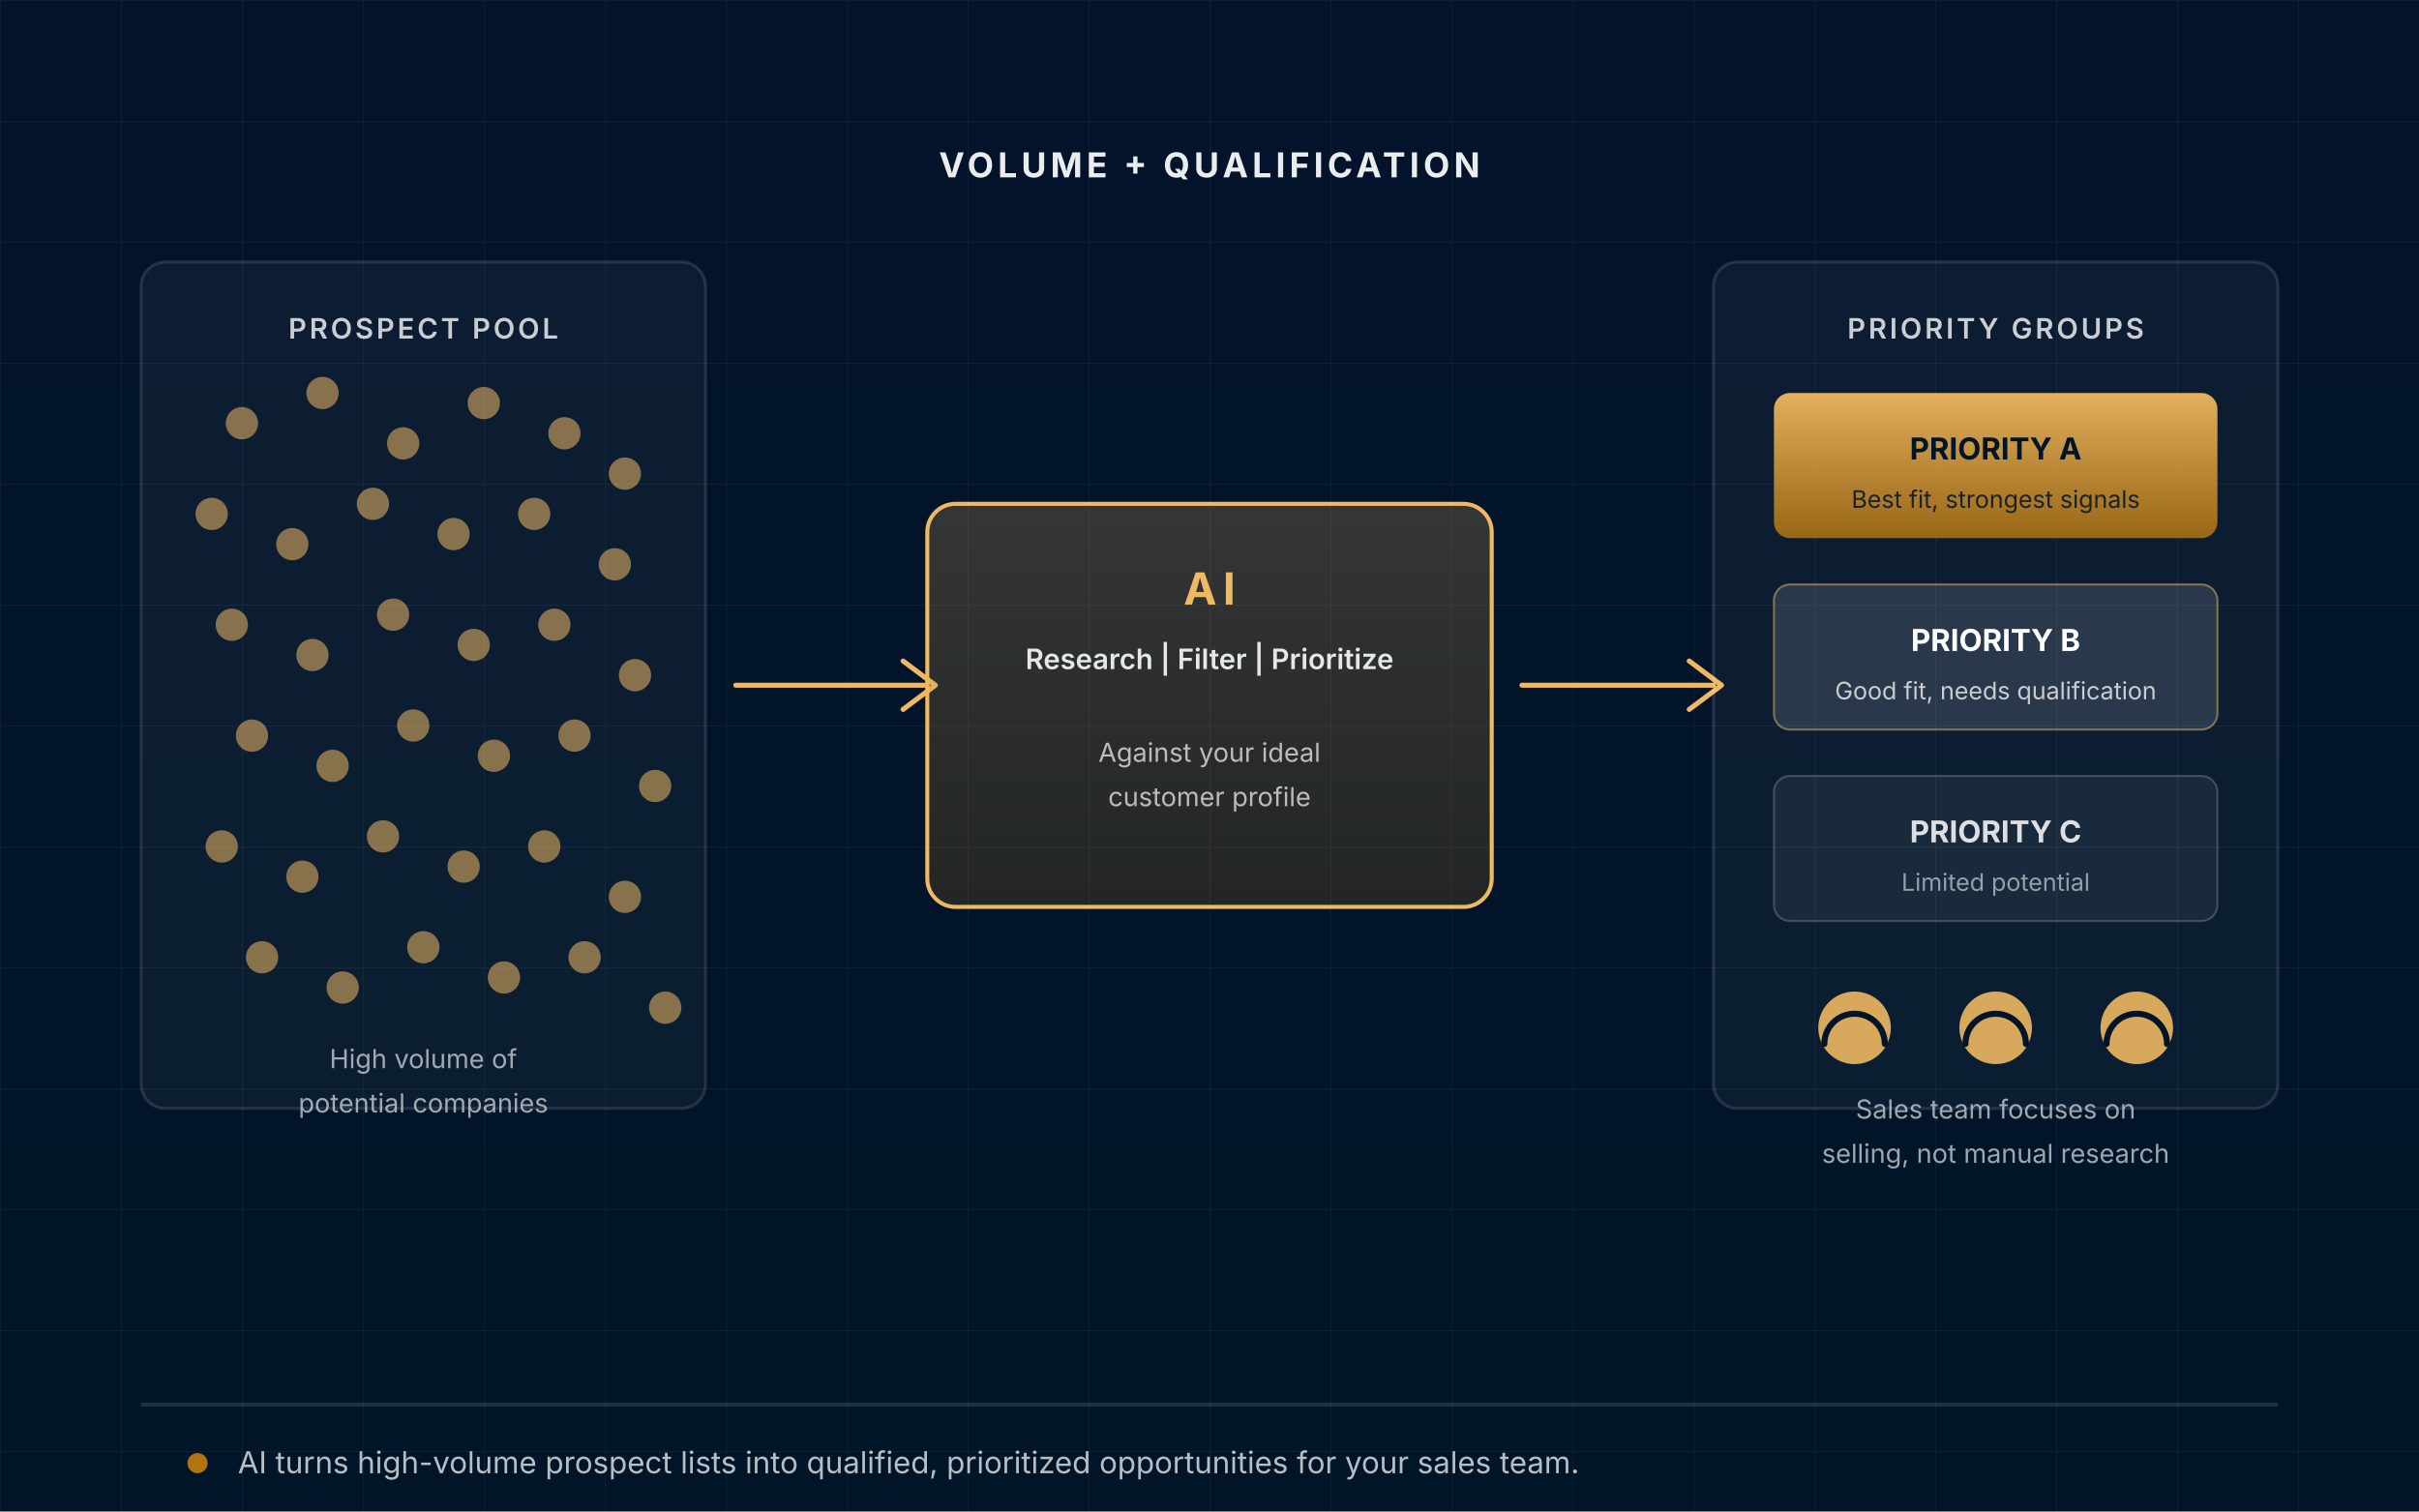
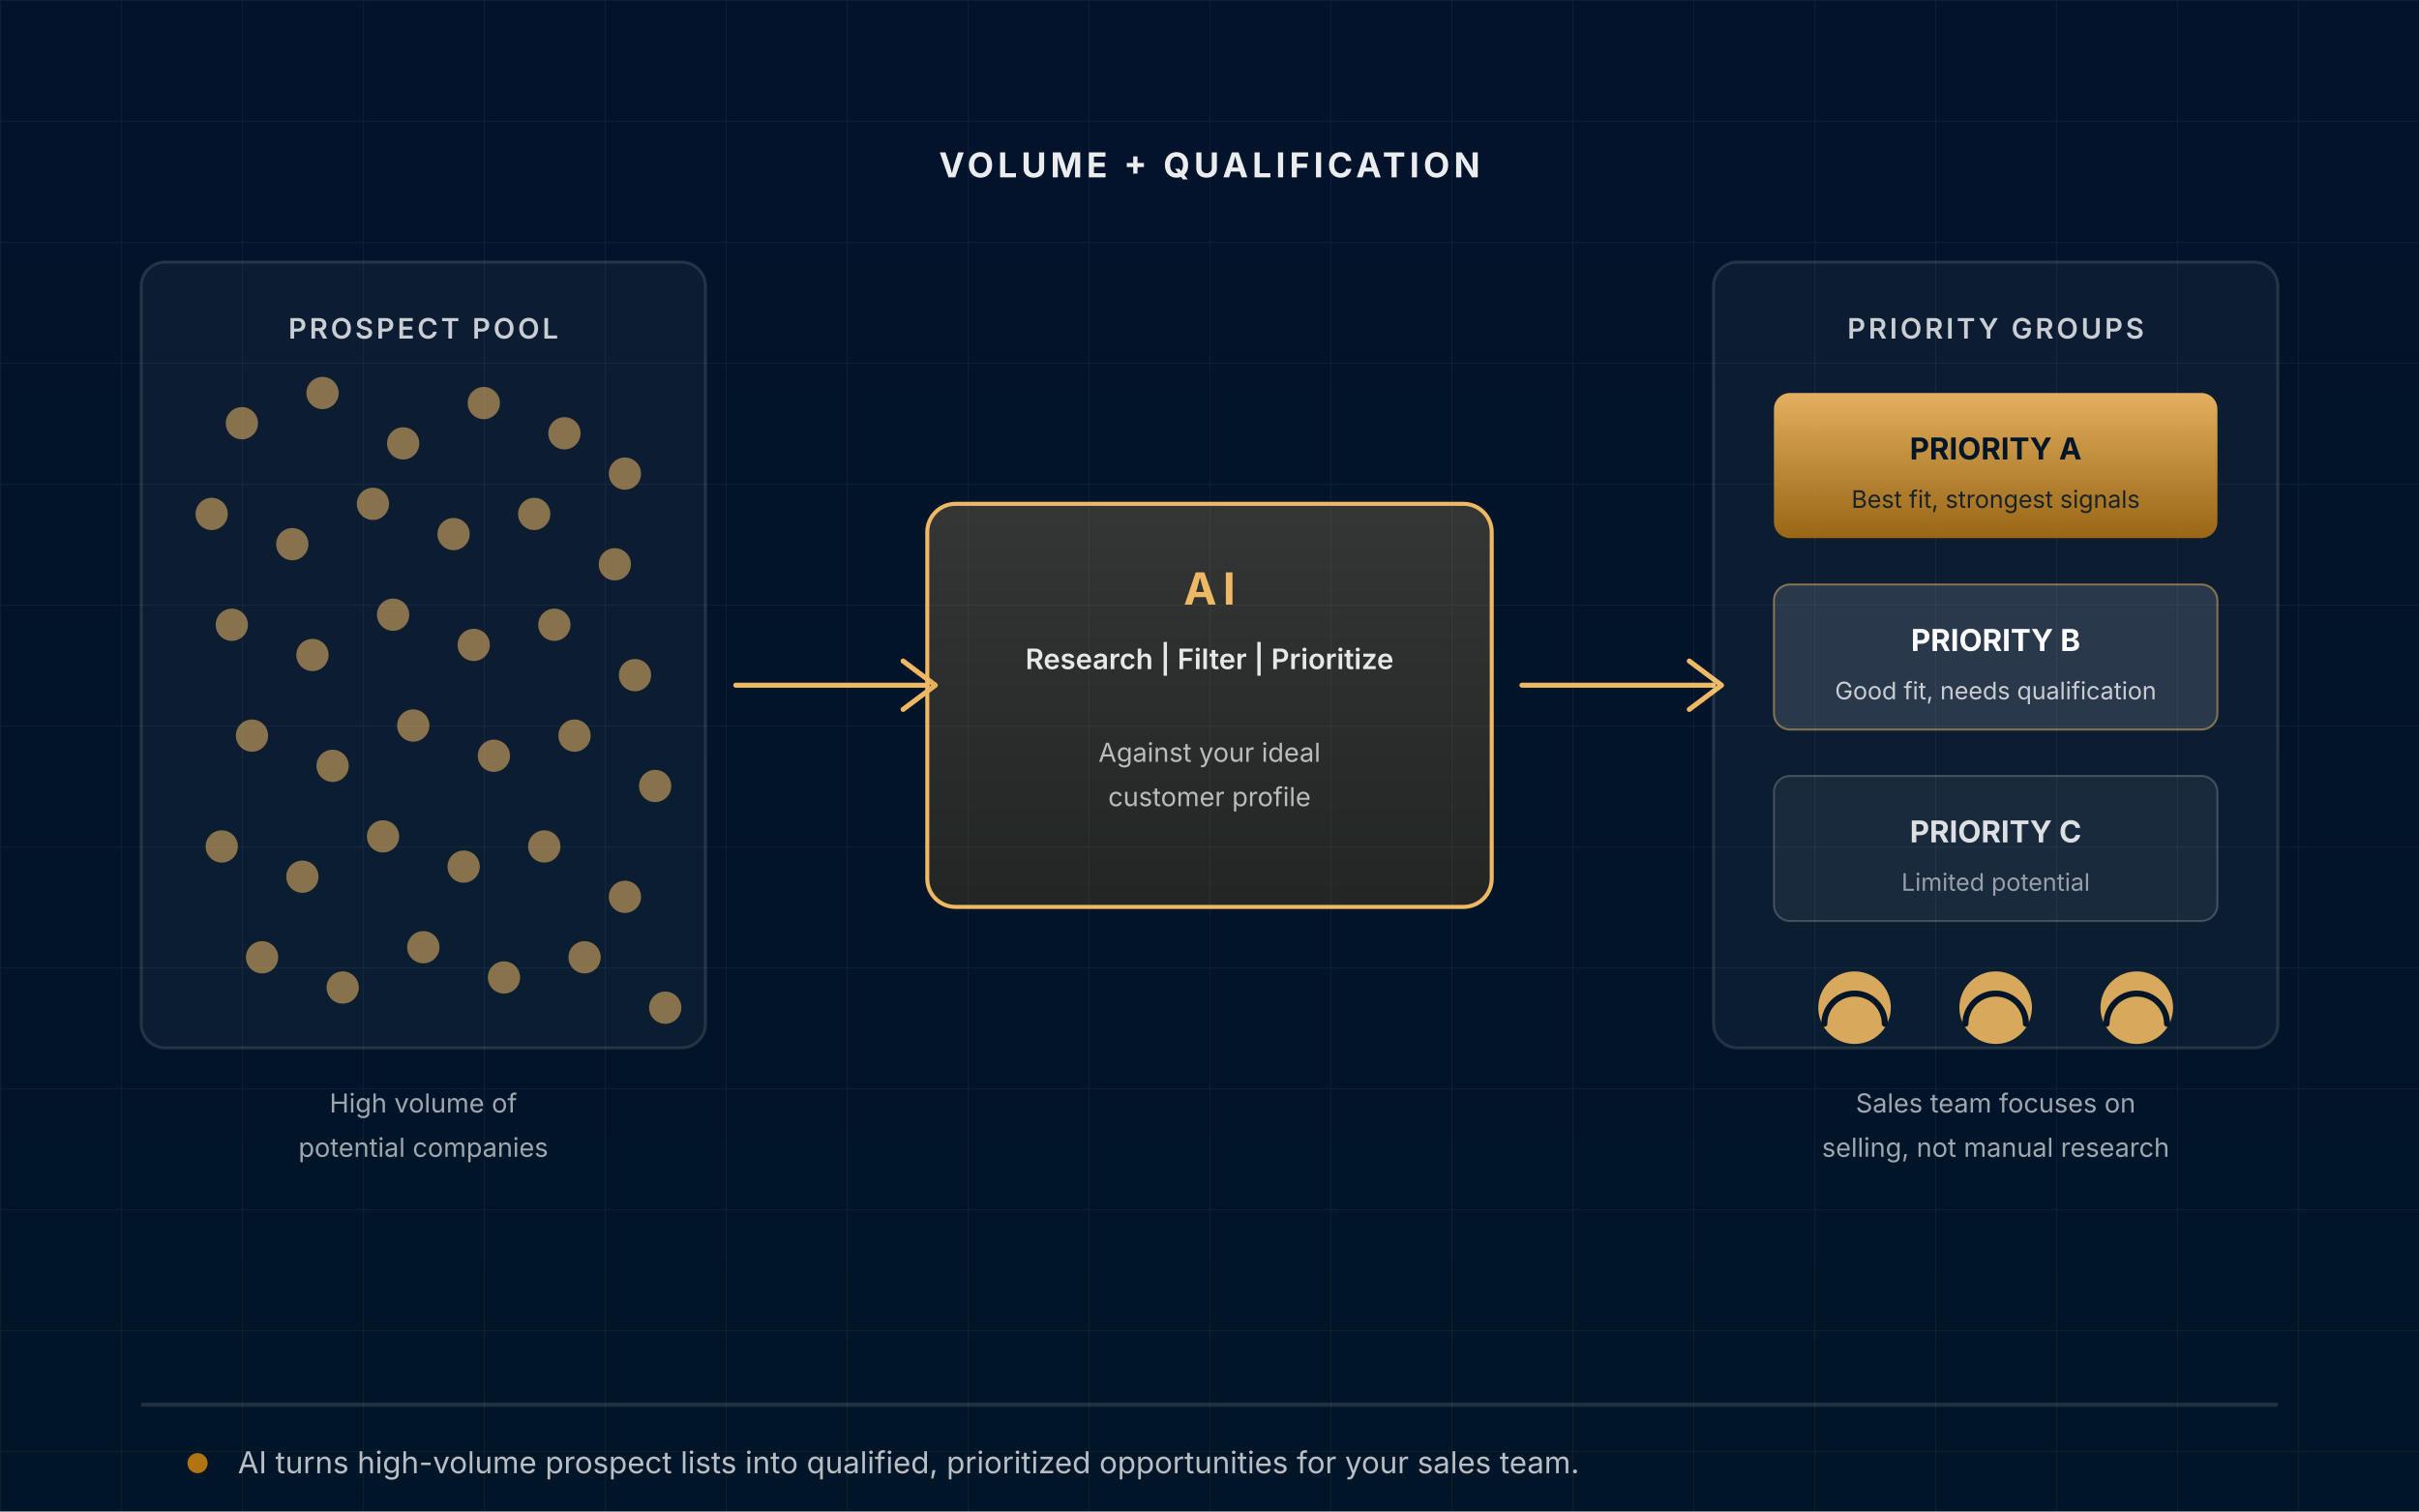
<svg xmlns="http://www.w3.org/2000/svg" viewBox="0 0 1200 750" width="1200" height="750" role="img">
  <defs>
    <linearGradient id="bg" x1="0" y1="0" x2="0" y2="1">
      <stop offset="0" stop-color="#03132B" />
      <stop offset="1" stop-color="#001528" />
    </linearGradient>
    <pattern id="grid" width="60" height="60" patternUnits="userSpaceOnUse">
      <path d="M60 0H0V60" fill="none" stroke="#ffffff" stroke-opacity="0.05" stroke-width="1" />
    </pattern>
    <linearGradient id="bar" x1="0" y1="1" x2="0" y2="0">
      <stop offset="0" stop-color="#b17411" stop-opacity="0.85" />
      <stop offset="1" stop-color="#efb862" stop-opacity="0.95" />
    </linearGradient>
  </defs>
  <rect width="1200" height="750" fill="url(#bg)" />
  <rect width="1200" height="750" fill="url(#grid)" />
  <g font-family="Inter, Arial, sans-serif">
    <text x="600" y="88" text-anchor="middle" fill="#ffffff" fill-opacity="0.92" font-size="17" font-weight="700" letter-spacing="0.12em">VOLUME + QUALIFICATION</text>
    <g>
-       <rect x="70" y="130" width="280" height="420" rx="12" fill="#ffffff" fill-opacity="0.04" stroke="#ffffff" stroke-opacity="0.12" stroke-width="1.5" />
+       <rect x="70" y="130" width="280" height="390" rx="12" fill="#ffffff" fill-opacity="0.04" stroke="#ffffff" stroke-opacity="0.12" stroke-width="1.5" />
      <text x="210" y="168" text-anchor="middle" fill="#ffffff" fill-opacity="0.78" font-size="14" font-weight="600" letter-spacing="0.10em">PROSPECT POOL</text>
      <g fill="#efb862" fill-opacity="0.55">
        <circle cx="120" cy="210" r="8" />
        <circle cx="160" cy="195" r="8" />
        <circle cx="200" cy="220" r="8" />
        <circle cx="240" cy="200" r="8" />
        <circle cx="280" cy="215" r="8" />
        <circle cx="310" cy="235" r="8" />
        <circle cx="105" cy="255" r="8" />
        <circle cx="145" cy="270" r="8" />
        <circle cx="185" cy="250" r="8" />
        <circle cx="225" cy="265" r="8" />
        <circle cx="265" cy="255" r="8" />
        <circle cx="305" cy="280" r="8" />
        <circle cx="115" cy="310" r="8" />
        <circle cx="155" cy="325" r="8" />
        <circle cx="195" cy="305" r="8" />
        <circle cx="235" cy="320" r="8" />
        <circle cx="275" cy="310" r="8" />
        <circle cx="315" cy="335" r="8" />
        <circle cx="125" cy="365" r="8" />
        <circle cx="165" cy="380" r="8" />
        <circle cx="205" cy="360" r="8" />
        <circle cx="245" cy="375" r="8" />
        <circle cx="285" cy="365" r="8" />
        <circle cx="325" cy="390" r="8" />
        <circle cx="110" cy="420" r="8" />
        <circle cx="150" cy="435" r="8" />
        <circle cx="190" cy="415" r="8" />
        <circle cx="230" cy="430" r="8" />
        <circle cx="270" cy="420" r="8" />
        <circle cx="310" cy="445" r="8" />
        <circle cx="130" cy="475" r="8" />
        <circle cx="170" cy="490" r="8" />
        <circle cx="210" cy="470" r="8" />
        <circle cx="250" cy="485" r="8" />
        <circle cx="290" cy="475" r="8" />
        <circle cx="330" cy="500" r="8" />
      </g>
-       <text x="210" y="530" text-anchor="middle" fill="#ffffff" fill-opacity="0.62" font-size="13">High volume of</text>
-       <text x="210" y="552" text-anchor="middle" fill="#ffffff" fill-opacity="0.62" font-size="13">potential companies</text>
    </g>
+     <text x="210" y="552" text-anchor="middle" fill="#ffffff" fill-opacity="0.62" font-size="13">High volume of</text>
+     <text x="210" y="574" text-anchor="middle" fill="#ffffff" fill-opacity="0.62" font-size="13">potential companies</text>
    <path d="M365 340h95" fill="none" stroke="#efb862" stroke-width="2.5" stroke-linecap="round" />
    <path d="M448 328l16 12-16 12" fill="none" stroke="#efb862" stroke-width="2.5" stroke-linecap="round" stroke-linejoin="round" />
    <g>
      <rect x="460" y="250" width="280" height="200" rx="14" fill="url(#bar)" fill-opacity="0.22" stroke="#efb862" stroke-width="2" />
      <text x="600" y="300" text-anchor="middle" fill="#efb862" font-size="22" font-weight="700" letter-spacing="0.14em">AI</text>
      <text x="600" y="332" text-anchor="middle" fill="#ffffff" fill-opacity="0.88" font-size="14" font-weight="600">Research | Filter | Prioritize</text>
      <text x="600" y="378" text-anchor="middle" fill="#ffffff" fill-opacity="0.68" font-size="13">Against your ideal</text>
      <text x="600" y="400" text-anchor="middle" fill="#ffffff" fill-opacity="0.68" font-size="13">customer profile</text>
    </g>
    <path d="M755 340h95" fill="none" stroke="#efb862" stroke-width="2.5" stroke-linecap="round" />
    <path d="M838 328l16 12-16 12" fill="none" stroke="#efb862" stroke-width="2.5" stroke-linecap="round" stroke-linejoin="round" />
    <g>
-       <rect x="850" y="130" width="280" height="420" rx="12" fill="#ffffff" fill-opacity="0.04" stroke="#ffffff" stroke-opacity="0.12" stroke-width="1.5" />
+       <rect x="850" y="130" width="280" height="390" rx="12" fill="#ffffff" fill-opacity="0.04" stroke="#ffffff" stroke-opacity="0.12" stroke-width="1.5" />
      <text x="990" y="168" text-anchor="middle" fill="#ffffff" fill-opacity="0.78" font-size="14" font-weight="600" letter-spacing="0.10em">PRIORITY GROUPS</text>
      <rect x="880" y="195" width="220" height="72" rx="8" fill="url(#bar)" />
      <text x="990" y="228" text-anchor="middle" fill="#001528" font-size="15" font-weight="700">PRIORITY A</text>
      <text x="990" y="252" text-anchor="middle" fill="#001528" fill-opacity="0.85" font-size="12">Best fit, strongest signals</text>
      <rect x="880" y="290" width="220" height="72" rx="8" fill="#ffffff" fill-opacity="0.12" stroke="#efb862" stroke-opacity="0.5" />
      <text x="990" y="323" text-anchor="middle" fill="#ffffff" font-size="15" font-weight="700">PRIORITY B</text>
      <text x="990" y="347" text-anchor="middle" fill="#ffffff" fill-opacity="0.75" font-size="12">Good fit, needs qualification</text>
      <rect x="880" y="385" width="220" height="72" rx="8" fill="#ffffff" fill-opacity="0.06" stroke="#ffffff" stroke-opacity="0.2" />
      <text x="990" y="418" text-anchor="middle" fill="#ffffff" fill-opacity="0.85" font-size="15" font-weight="700">PRIORITY C</text>
      <text x="990" y="442" text-anchor="middle" fill="#ffffff" fill-opacity="0.55" font-size="12">Limited potential</text>
      <g>
-         <circle cx="920" cy="510" r="18" fill="#efb862" fill-opacity="0.9" />
-         <path d="M905 518c0-8.3 6.7-15 15-15s15 6.7 15 15" fill="none" stroke="#001528" stroke-width="3" stroke-linecap="round" />
-         <circle cx="990" cy="510" r="18" fill="#efb862" fill-opacity="0.9" />
-         <path d="M975 518c0-8.3 6.7-15 15-15s15 6.7 15 15" fill="none" stroke="#001528" stroke-width="3" stroke-linecap="round" />
-         <circle cx="1060" cy="510" r="18" fill="#efb862" fill-opacity="0.9" />
-         <path d="M1045 518c0-8.3 6.7-15 15-15s15 6.7 15 15" fill="none" stroke="#001528" stroke-width="3" stroke-linecap="round" />
+         <circle cx="920" cy="500" r="18" fill="#efb862" fill-opacity="0.9" />
+         <path d="M905 508c0-8.3 6.7-15 15-15s15 6.7 15 15" fill="none" stroke="#001528" stroke-width="3" stroke-linecap="round" />
+         <circle cx="990" cy="500" r="18" fill="#efb862" fill-opacity="0.9" />
+         <path d="M975 508c0-8.3 6.7-15 15-15s15 6.7 15 15" fill="none" stroke="#001528" stroke-width="3" stroke-linecap="round" />
+         <circle cx="1060" cy="500" r="18" fill="#efb862" fill-opacity="0.9" />
+         <path d="M1045 508c0-8.3 6.7-15 15-15s15 6.7 15 15" fill="none" stroke="#001528" stroke-width="3" stroke-linecap="round" />
      </g>
-       <text x="990" y="555" text-anchor="middle" fill="#ffffff" fill-opacity="0.62" font-size="13">Sales team focuses on</text>
-       <text x="990" y="577" text-anchor="middle" fill="#ffffff" fill-opacity="0.62" font-size="13">selling, not manual research</text>
    </g>
+     <text x="990" y="552" text-anchor="middle" fill="#ffffff" fill-opacity="0.62" font-size="13">Sales team focuses on</text>
+     <text x="990" y="574" text-anchor="middle" fill="#ffffff" fill-opacity="0.62" font-size="13">selling, not manual research</text>
  </g>
  <g>
    <rect x="70" y="696" width="1060" height="2" fill="#ffffff" fill-opacity="0.12" />
    <circle cx="98" cy="726" r="5" fill="#b17411" />
    <text x="118" y="731" fill="#ffffff" fill-opacity="0.72" font-family="Inter, Arial, sans-serif" font-size="15">AI turns high-volume prospect lists into qualified, prioritized opportunities for your sales team.</text>
  </g>
</svg>
